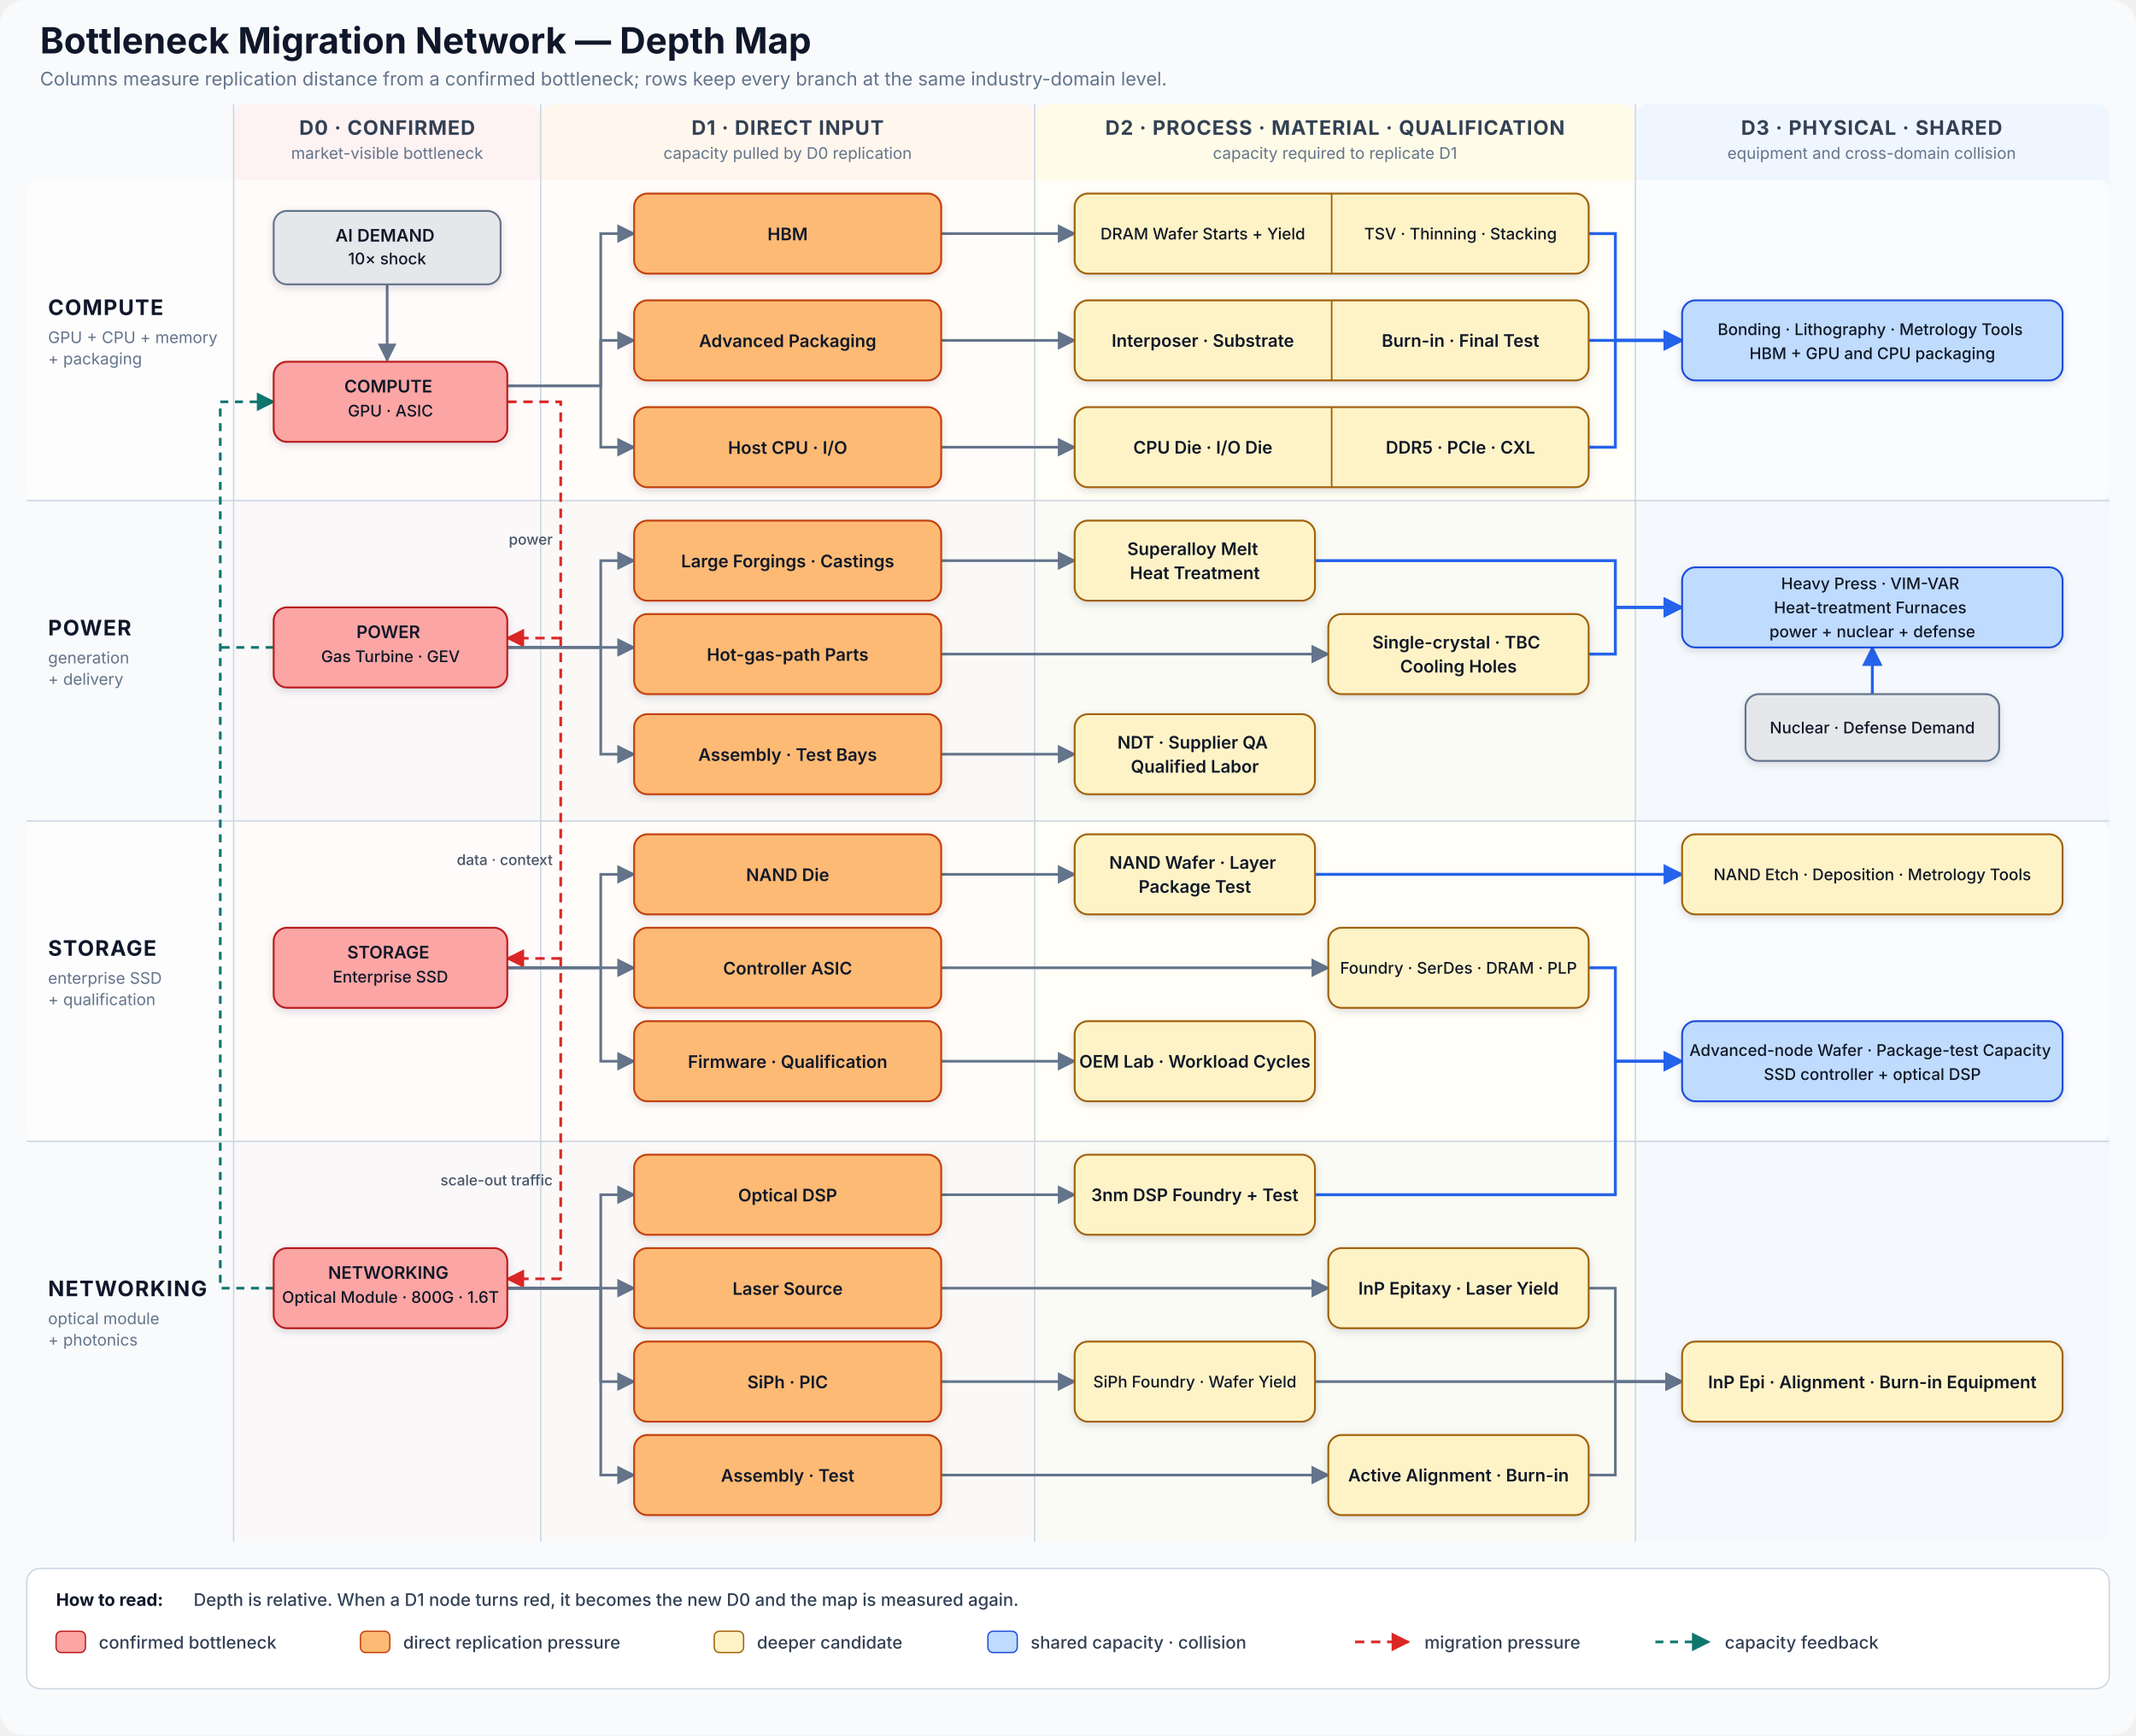
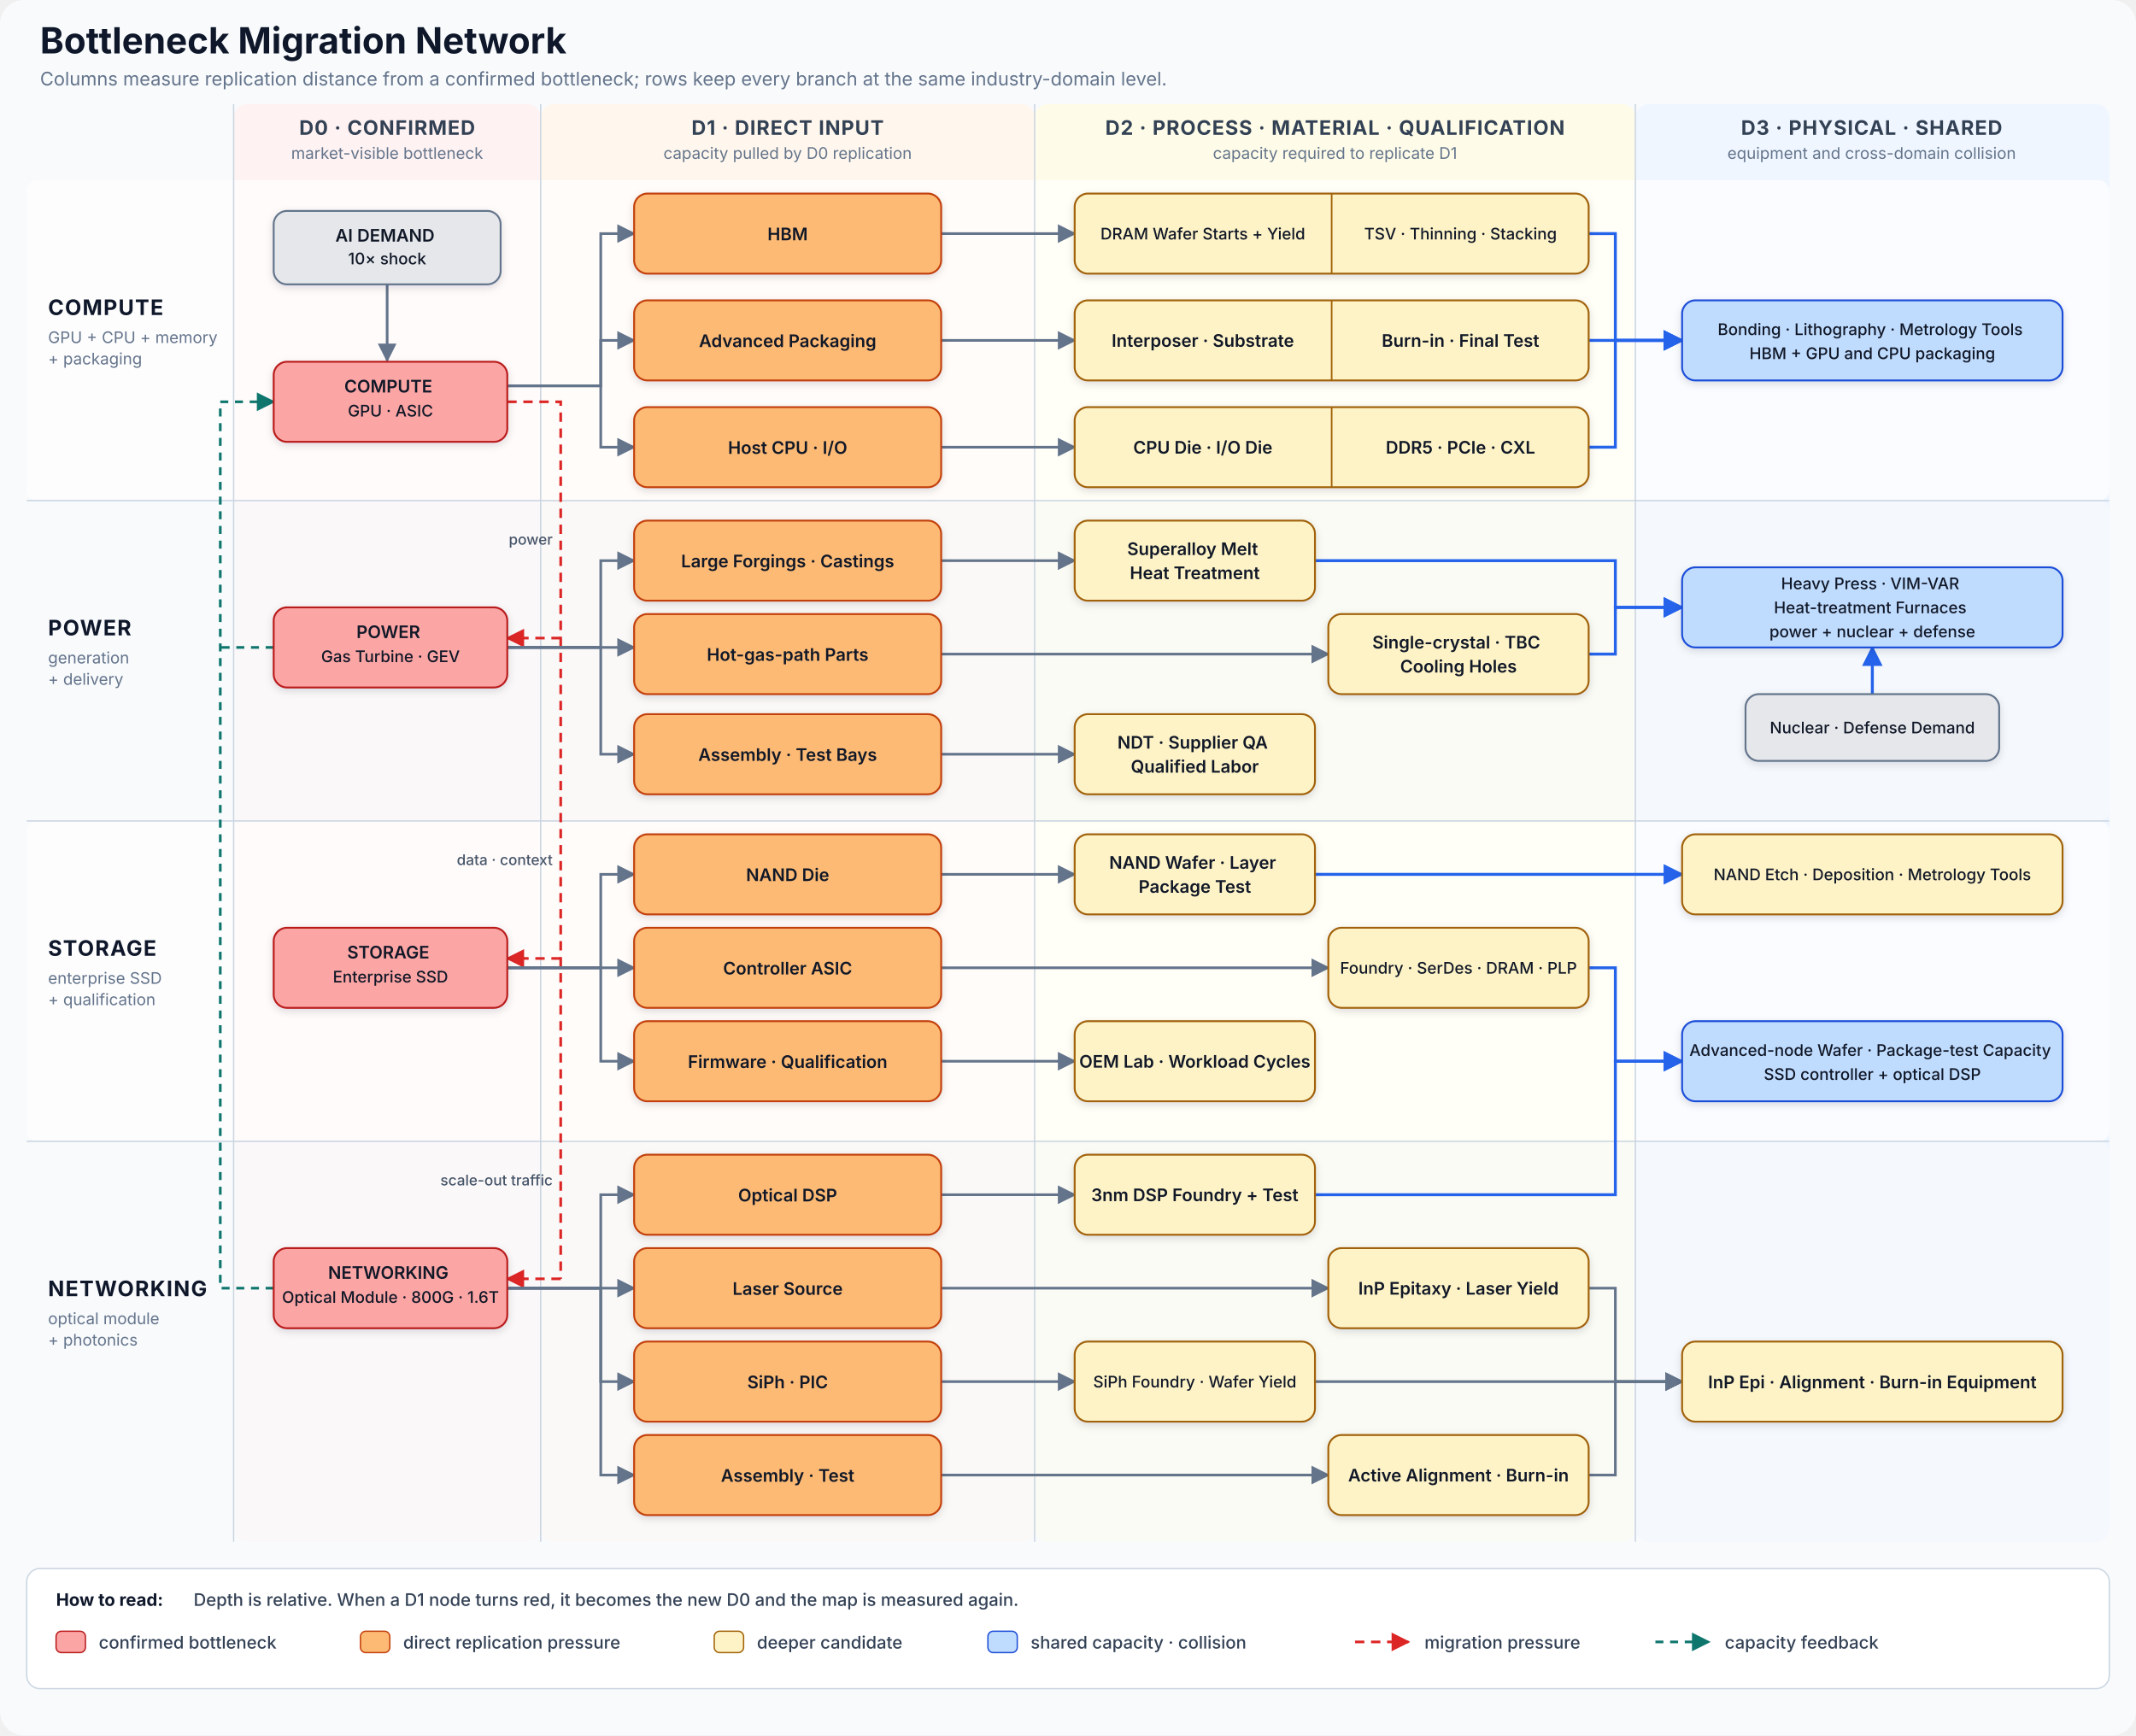
<svg xmlns="http://www.w3.org/2000/svg" width="1600" height="1300" viewBox="0 0 1600 1300" role="img" aria-labelledby="title desc">
  <defs>
    <filter id="shadow" x="-20%" y="-20%" width="140%" height="140%">
      <feDropShadow dx="0" dy="2" stdDeviation="3" flood-color="#0f172a" flood-opacity="0.14" />
    </filter>
    <marker id="arrow" viewBox="0 0 10 10" refX="9" refY="5" markerWidth="7" markerHeight="7" orient="auto-start-reverse">
      <path d="M 0 0 L 10 5 L 0 10 z" fill="#64748b" />
    </marker>
    <marker id="arrow-red" viewBox="0 0 10 10" refX="9" refY="5" markerWidth="7" markerHeight="7" orient="auto-start-reverse">
      <path d="M 0 0 L 10 5 L 0 10 z" fill="#dc2626" />
    </marker>
    <marker id="arrow-blue" viewBox="0 0 10 10" refX="9" refY="5" markerWidth="7" markerHeight="7" orient="auto-start-reverse">
      <path d="M 0 0 L 10 5 L 0 10 z" fill="#2563eb" />
    </marker>
    <marker id="arrow-teal" viewBox="0 0 10 10" refX="9" refY="5" markerWidth="7" markerHeight="7" orient="auto-start-reverse">
      <path d="M 0 0 L 10 5 L 0 10 z" fill="#0f766e" />
    </marker>
    <style>
      .canvas { fill: #f8fafc; }
      .grid { stroke: #cbd5e1; stroke-width: 1; }
      .lane-a { fill: #ffffff; }
      .lane-b { fill: #f8fafc; }
      .depth-0 { fill: #fef2f2; }
      .depth-1 { fill: #fff7ed; }
      .depth-2 { fill: #fefce8; }
      .depth-3 { fill: #eff6ff; }
      .title { font: 700 27px -apple-system, BlinkMacSystemFont, "Segoe UI", sans-serif; fill: #0f172a; }
      .subtitle { font: 400 14px -apple-system, BlinkMacSystemFont, "Segoe UI", sans-serif; fill: #64748b; }
      .depth-label { font: 700 15px -apple-system, BlinkMacSystemFont, "Segoe UI", sans-serif; fill: #334155; letter-spacing: 0.6px; }
      .depth-note { font: 400 12px -apple-system, BlinkMacSystemFont, "Segoe UI", sans-serif; fill: #64748b; }
      .lane-label { font: 700 16px -apple-system, BlinkMacSystemFont, "Segoe UI", sans-serif; fill: #0f172a; letter-spacing: 0.8px; }
      .lane-note { font: 400 12px -apple-system, BlinkMacSystemFont, "Segoe UI", sans-serif; fill: #64748b; }
      .node { stroke: #64748b; stroke-width: 1.4; rx: 10; filter: url(#shadow); }
      .confirmed { fill: #fca5a5; stroke: #b91c1c; }
      .direct { fill: #fdba74; stroke: #c2410c; }
      .candidate { fill: #fef3c7; stroke: #a16207; }
      .shared { fill: #bfdbfe; stroke: #1d4ed8; }
      .context { fill: #e5e7eb; stroke: #64748b; }
      .node-text { font: 600 13px -apple-system, BlinkMacSystemFont, "Segoe UI", sans-serif; fill: #111827; text-anchor: middle; }
      .node-small { font: 500 12px -apple-system, BlinkMacSystemFont, "Segoe UI", sans-serif; fill: #111827; text-anchor: middle; }
      .node-center { dominant-baseline: middle; }
      .edge { fill: none; stroke: #64748b; stroke-width: 2; marker-end: url(#arrow); }
      .pressure { fill: none; stroke: #dc2626; stroke-width: 2; stroke-dasharray: 7 5; marker-end: url(#arrow-red); }
      .pressure-trunk { fill: none; stroke: #dc2626; stroke-width: 2; stroke-dasharray: 7 5; }
      .shared-edge { fill: none; stroke: #2563eb; stroke-width: 2.2; marker-end: url(#arrow-blue); }
      .feedback { fill: none; stroke: #0f766e; stroke-width: 2; stroke-dasharray: 6 5; marker-end: url(#arrow-teal); }
      .feedback-trunk { fill: none; stroke: #0f766e; stroke-width: 2; stroke-dasharray: 6 5; }
      .edge-label { font: 500 11px -apple-system, BlinkMacSystemFont, "Segoe UI", sans-serif; fill: #475569; }
      .legend { font: 500 13px -apple-system, BlinkMacSystemFont, "Segoe UI", sans-serif; fill: #334155; }
      .legend-strong { font: 700 13px -apple-system, BlinkMacSystemFont, "Segoe UI", sans-serif; fill: #0f172a; }
    </style>
  </defs>
  <rect class="canvas" width="1600" height="1300" rx="18" />
-   <text class="title" x="30" y="40">Bottleneck Migration Network — Depth Map</text>
+   <text class="title" x="30" y="40">Bottleneck Migration Network</text>
  <text class="subtitle" x="30" y="64">Columns measure replication distance from a confirmed bottleneck; rows keep every branch at the same industry-domain level.</text>
  <rect class="depth-0" x="175" y="78" width="230" height="1077" rx="10" />
  <rect class="depth-1" x="405" y="78" width="370" height="1077" rx="10" />
  <rect class="depth-2" x="775" y="78" width="450" height="1077" rx="10" />
  <rect class="depth-3" x="1225" y="78" width="355" height="1077" rx="10" />
  <text class="depth-label" x="290" y="101" text-anchor="middle">D0 · CONFIRMED</text>
  <text class="depth-note" x="290" y="119" text-anchor="middle">market-visible bottleneck</text>
  <text class="depth-label" x="590" y="101" text-anchor="middle">D1 · DIRECT INPUT</text>
  <text class="depth-note" x="590" y="119" text-anchor="middle">capacity pulled by D0 replication</text>
  <text class="depth-label" x="1000" y="101" text-anchor="middle">D2 · PROCESS · MATERIAL · QUALIFICATION</text>
  <text class="depth-note" x="1000" y="119" text-anchor="middle">capacity required to replicate D1</text>
  <text class="depth-label" x="1402" y="101" text-anchor="middle">D3 · PHYSICAL · SHARED</text>
  <text class="depth-note" x="1402" y="119" text-anchor="middle">equipment and cross-domain collision</text>
  <rect class="lane-a" x="20" y="135" width="1560" height="240" rx="8" opacity="0.66" />
  <rect class="lane-b" x="20" y="375" width="1560" height="240" rx="8" opacity="0.66" />
  <rect class="lane-a" x="20" y="615" width="1560" height="240" rx="8" opacity="0.66" />
  <rect class="lane-b" x="20" y="855" width="1560" height="300" rx="8" opacity="0.66" />
  <line class="grid" x1="20" y1="375" x2="1580" y2="375" />
  <line class="grid" x1="20" y1="615" x2="1580" y2="615" />
  <line class="grid" x1="20" y1="855" x2="1580" y2="855" />
  <line class="grid" x1="175" y1="78" x2="175" y2="1155" />
  <line class="grid" x1="405" y1="78" x2="405" y2="1155" />
  <line class="grid" x1="775" y1="78" x2="775" y2="1155" />
  <line class="grid" x1="1225" y1="78" x2="1225" y2="1155" />
  <text class="lane-label" x="36" y="236">COMPUTE</text>
  <text class="lane-note" x="36" y="257">GPU + CPU + memory</text>
  <text class="lane-note" x="36" y="273">+ packaging</text>
  <text class="lane-label" x="36" y="476">POWER</text>
  <text class="lane-note" x="36" y="497">generation</text>
  <text class="lane-note" x="36" y="513">+ delivery</text>
  <text class="lane-label" x="36" y="716">STORAGE</text>
  <text class="lane-note" x="36" y="737">enterprise SSD</text>
  <text class="lane-note" x="36" y="753">+ qualification</text>
  <text class="lane-label" x="36" y="971">NETWORKING</text>
  <text class="lane-note" x="36" y="992">optical module</text>
  <text class="lane-note" x="36" y="1008">+ photonics</text>
  <path class="edge" d="M290 213 V270" />
  <path class="pressure-trunk" d="M380 301 H420 V958" />
  <path class="pressure" d="M420 478 H380" />
  <path class="pressure" d="M420 718 H380" />
  <path class="pressure" d="M420 958 H380" />
  <text class="edge-label" x="414" y="408" text-anchor="end">power</text>
  <text class="edge-label" x="414" y="648" text-anchor="end">data · context</text>
  <text class="edge-label" x="414" y="888" text-anchor="end">scale-out traffic</text>
  <path class="feedback-trunk" d="M205 485 H165 M205 965 H165 V301" />
  <path class="feedback" d="M165 301 H205" />
  <path class="edge" d="M380 289 H450 V175 H475" />
  <path class="edge" d="M380 289 H450 V255 H475" />
  <path class="edge" d="M380 289 H450 V335 H475" />
  <path class="edge" d="M705 175 H805" />
  <path class="edge" d="M705 255 H805" />
  <path class="edge" d="M705 335 H805" />
  <path class="shared-edge" d="M1190 175 H1210 V255 H1260" />
  <path class="shared-edge" d="M1190 255 H1260" />
  <path class="shared-edge" d="M1190 335 H1210 V255 H1260" />
  <path class="edge" d="M380 485 H450 V420 H475" />
  <path class="edge" d="M380 485 H475" />
  <path class="edge" d="M380 485 H450 V565 H475" />
  <path class="edge" d="M705 420 H805" />
  <path class="edge" d="M705 490 H995" />
  <path class="edge" d="M705 565 H805" />
  <path class="shared-edge" d="M985 420 H1210 V455 H1260" />
  <path class="shared-edge" d="M1190 490 H1210 V455 H1260" />
  <path class="shared-edge" d="M1402.5 520 V485" />
  <path class="edge" d="M380 725 H450 V655 H475" />
  <path class="edge" d="M380 725 H475" />
  <path class="edge" d="M380 725 H450 V795 H475" />
  <path class="edge" d="M705 655 H805" />
  <path class="edge" d="M705 725 H995" />
  <path class="edge" d="M705 795 H805" />
  <path class="shared-edge" d="M985 655 H1260" />
  <path class="shared-edge" d="M1190 725 H1210 V795 H1260" />
  <path class="edge" d="M380 965 H450 V895 H475" />
  <path class="edge" d="M380 965 H475" />
  <path class="edge" d="M380 965 H450 V1035 H475" />
  <path class="edge" d="M380 965 H450 V1105 H475" />
  <path class="edge" d="M705 895 H805" />
  <path class="edge" d="M705 965 H995" />
  <path class="edge" d="M705 1035 H805" />
  <path class="edge" d="M705 1105 H995" />
  <path class="shared-edge" d="M985 895 H1210 V795 H1260" />
  <path class="edge" d="M1190 965 H1210 V1035 H1260" />
  <path class="edge" d="M985 1035 H1260" />
  <path class="edge" d="M1190 1105 H1210 V1035 H1260" />
  <rect class="node context" x="205" y="158" width="170" height="55" />
  <text class="node-text" x="290" y="181">
    <tspan x="290">AI DEMAND</tspan>
    <tspan class="node-small" x="290" dy="17">10× shock</tspan>
  </text>
  <rect class="node confirmed" x="205" y="271" width="175" height="60" />
  <text class="node-text" x="292.5" y="294">
    <tspan x="292.5">COMPUTE</tspan>
    <tspan class="node-small" x="292.5" dy="18">GPU · ASIC</tspan>
  </text>
  <rect class="node confirmed" x="205" y="455" width="175" height="60" />
  <text class="node-text" x="292.5" y="478">
    <tspan x="292.5">POWER</tspan>
    <tspan class="node-small" x="292.5" dy="18">Gas Turbine · GEV</tspan>
  </text>
  <rect class="node confirmed" x="205" y="695" width="175" height="60" />
  <text class="node-text" x="292.5" y="718">
    <tspan x="292.5">STORAGE</tspan>
    <tspan class="node-small" x="292.5" dy="18">Enterprise SSD</tspan>
  </text>
  <rect class="node confirmed" x="205" y="935" width="175" height="60" />
  <text class="node-text" x="292.5" y="958">
    <tspan x="292.5">NETWORKING</tspan>
    <tspan class="node-small" x="292.5" dy="18">Optical Module · 800G · 1.6T</tspan>
  </text>
  <rect class="node direct" x="475" y="145" width="230" height="60" />
  <text class="node-text" x="590" y="180">HBM</text>
  <rect class="node direct" x="475" y="225" width="230" height="60" />
  <text class="node-text" x="590" y="260">Advanced Packaging</text>
  <rect class="node direct" x="475" y="305" width="230" height="60" />
  <text class="node-text" x="590" y="340">Host CPU · I/O</text>
  <rect class="node direct" x="475" y="390" width="230" height="60" />
  <text class="node-text" x="590" y="425">Large Forgings · Castings</text>
  <rect class="node direct" x="475" y="460" width="230" height="60" />
  <text class="node-text" x="590" y="495">Hot-gas-path Parts</text>
  <rect class="node direct" x="475" y="535" width="230" height="60" />
  <text class="node-text" x="590" y="570">Assembly · Test Bays</text>
  <rect class="node direct" x="475" y="625" width="230" height="60" />
  <text class="node-text" x="590" y="660">NAND Die</text>
  <rect class="node direct" x="475" y="695" width="230" height="60" />
  <text class="node-text" x="590" y="730">Controller ASIC</text>
  <rect class="node direct" x="475" y="765" width="230" height="60" />
  <text class="node-text" x="590" y="800">Firmware · Qualification</text>
  <rect class="node direct" x="475" y="865" width="230" height="60" />
  <text class="node-text" x="590" y="900">Optical DSP</text>
  <rect class="node direct" x="475" y="935" width="230" height="60" />
  <text class="node-text" x="590" y="970">Laser Source</text>
  <rect class="node direct" x="475" y="1005" width="230" height="60" />
  <text class="node-text" x="590" y="1040">SiPh · PIC</text>
  <rect class="node direct" x="475" y="1075" width="230" height="60" />
  <text class="node-text" x="590" y="1110">Assembly · Test</text>
  <rect class="node candidate" x="805" y="145" width="385" height="60" />
  <line x1="997.5" y1="145" x2="997.5" y2="205" stroke="#a16207" stroke-width="1.2" />
  <text class="node-small node-center" x="901" y="175">DRAM Wafer Starts + Yield</text>
  <text class="node-small node-center" x="1094" y="175">TSV · Thinning · Stacking</text>
  <rect class="node candidate" x="805" y="225" width="385" height="60" />
  <line x1="997.5" y1="225" x2="997.5" y2="285" stroke="#a16207" stroke-width="1.2" />
  <text class="node-text node-center" x="901" y="255">Interposer · Substrate</text>
  <text class="node-text node-center" x="1094" y="255">Burn-in · Final Test</text>
  <rect class="node candidate" x="805" y="305" width="385" height="60" />
  <line x1="997.5" y1="305" x2="997.5" y2="365" stroke="#a16207" stroke-width="1.2" />
  <text class="node-text node-center" x="901" y="335">CPU Die · I/O Die</text>
  <text class="node-text node-center" x="1094" y="335">DDR5 · PCIe · CXL</text>
  <rect class="node candidate" x="805" y="390" width="180" height="60" />
  <text class="node-text node-center" x="895">
    <tspan x="895" y="411">Superalloy Melt</tspan>
    <tspan x="895" y="429">Heat Treatment</tspan>
  </text>
  <rect class="node candidate" x="995" y="460" width="195" height="60" />
  <text class="node-text node-center" x="1092.5">
    <tspan x="1092.5" y="481">Single-crystal · TBC</tspan>
    <tspan x="1092.5" y="499">Cooling Holes</tspan>
  </text>
  <rect class="node candidate" x="805" y="535" width="180" height="60" />
  <text class="node-text node-center" x="895">
    <tspan x="895" y="556">NDT · Supplier QA</tspan>
    <tspan x="895" y="574">Qualified Labor</tspan>
  </text>
  <rect class="node candidate" x="805" y="625" width="180" height="60" />
  <text class="node-text node-center" x="895">
    <tspan x="895" y="646">NAND Wafer · Layer</tspan>
    <tspan x="895" y="664">Package Test</tspan>
  </text>
  <rect class="node candidate" x="995" y="695" width="195" height="60" />
  <text class="node-small node-center" x="1092.5" y="725">Foundry · SerDes · DRAM · PLP</text>
  <rect class="node candidate" x="805" y="765" width="180" height="60" />
  <text class="node-text node-center" x="895" y="795">OEM Lab · Workload Cycles</text>
  <rect class="node candidate" x="805" y="865" width="180" height="60" />
  <text class="node-text node-center" x="895" y="895">3nm DSP Foundry + Test</text>
  <rect class="node candidate" x="995" y="935" width="195" height="60" />
  <text class="node-text node-center" x="1092.5" y="965">InP Epitaxy · Laser Yield</text>
  <rect class="node candidate" x="805" y="1005" width="180" height="60" />
  <text class="node-small node-center" x="895" y="1035">SiPh Foundry · Wafer Yield</text>
  <rect class="node candidate" x="995" y="1075" width="195" height="60" />
  <text class="node-text node-center" x="1092.5" y="1105">Active Alignment · Burn-in</text>
  <rect class="node shared" x="1260" y="225" width="285" height="60" />
  <text class="node-small" x="1402.5" y="251">
    <tspan x="1402.5">Bonding · Lithography · Metrology Tools</tspan>
    <tspan x="1402.5" dy="18">HBM + GPU and CPU packaging</tspan>
  </text>
  <rect class="node shared" x="1260" y="425" width="285" height="60" />
  <text class="node-small node-center" x="1402.5">
    <tspan x="1402.5" y="437">Heavy Press · VIM-VAR</tspan>
    <tspan x="1402.5" y="455">Heat-treatment Furnaces</tspan>
    <tspan x="1402.5" y="473">power + nuclear + defense</tspan>
  </text>
  <rect class="node context" x="1307.5" y="520" width="190" height="50" />
  <text class="node-small node-center" x="1402.5" y="545">Nuclear · Defense Demand</text>
  <rect class="node candidate" x="1260" y="625" width="285" height="60" />
  <text class="node-small node-center" x="1402.5" y="655">NAND Etch · Deposition · Metrology Tools</text>
  <rect class="node shared" x="1260" y="765" width="285" height="60" />
  <text class="node-small" x="1402.5" y="791">
    <tspan x="1402.5">Advanced-node Wafer · Package-test Capacity</tspan>
    <tspan x="1402.5" dy="18">SSD controller + optical DSP</tspan>
  </text>
  <rect class="node candidate" x="1260" y="1005" width="285" height="60" />
  <text class="node-text" x="1402.5" y="1040">InP Epi · Alignment · Burn-in Equipment</text>
  <rect x="20" y="1175" width="1560" height="90" rx="10" fill="#ffffff" stroke="#cbd5e1" />
  <text class="legend-strong" x="42" y="1203">How to read:</text>
  <text class="legend" x="145" y="1203">Depth is relative. When a D1 node turns red, it becomes the new D0 and the map is measured again.</text>
  <rect x="42" y="1222" width="22" height="16" rx="4" class="confirmed" />
  <text class="legend" x="74" y="1235">confirmed bottleneck</text>
  <rect x="270" y="1222" width="22" height="16" rx="4" class="direct" />
  <text class="legend" x="302" y="1235">direct replication pressure</text>
  <rect x="535" y="1222" width="22" height="16" rx="4" class="candidate" />
  <text class="legend" x="567" y="1235">deeper candidate</text>
  <rect x="740" y="1222" width="22" height="16" rx="4" class="shared" />
  <text class="legend" x="772" y="1235">shared capacity · collision</text>
  <line x1="1015" y1="1230" x2="1055" y2="1230" class="pressure" />
  <text class="legend" x="1067" y="1235">migration pressure</text>
  <line x1="1240" y1="1230" x2="1280" y2="1230" class="feedback" />
  <text class="legend" x="1292" y="1235">capacity feedback</text>
</svg>
